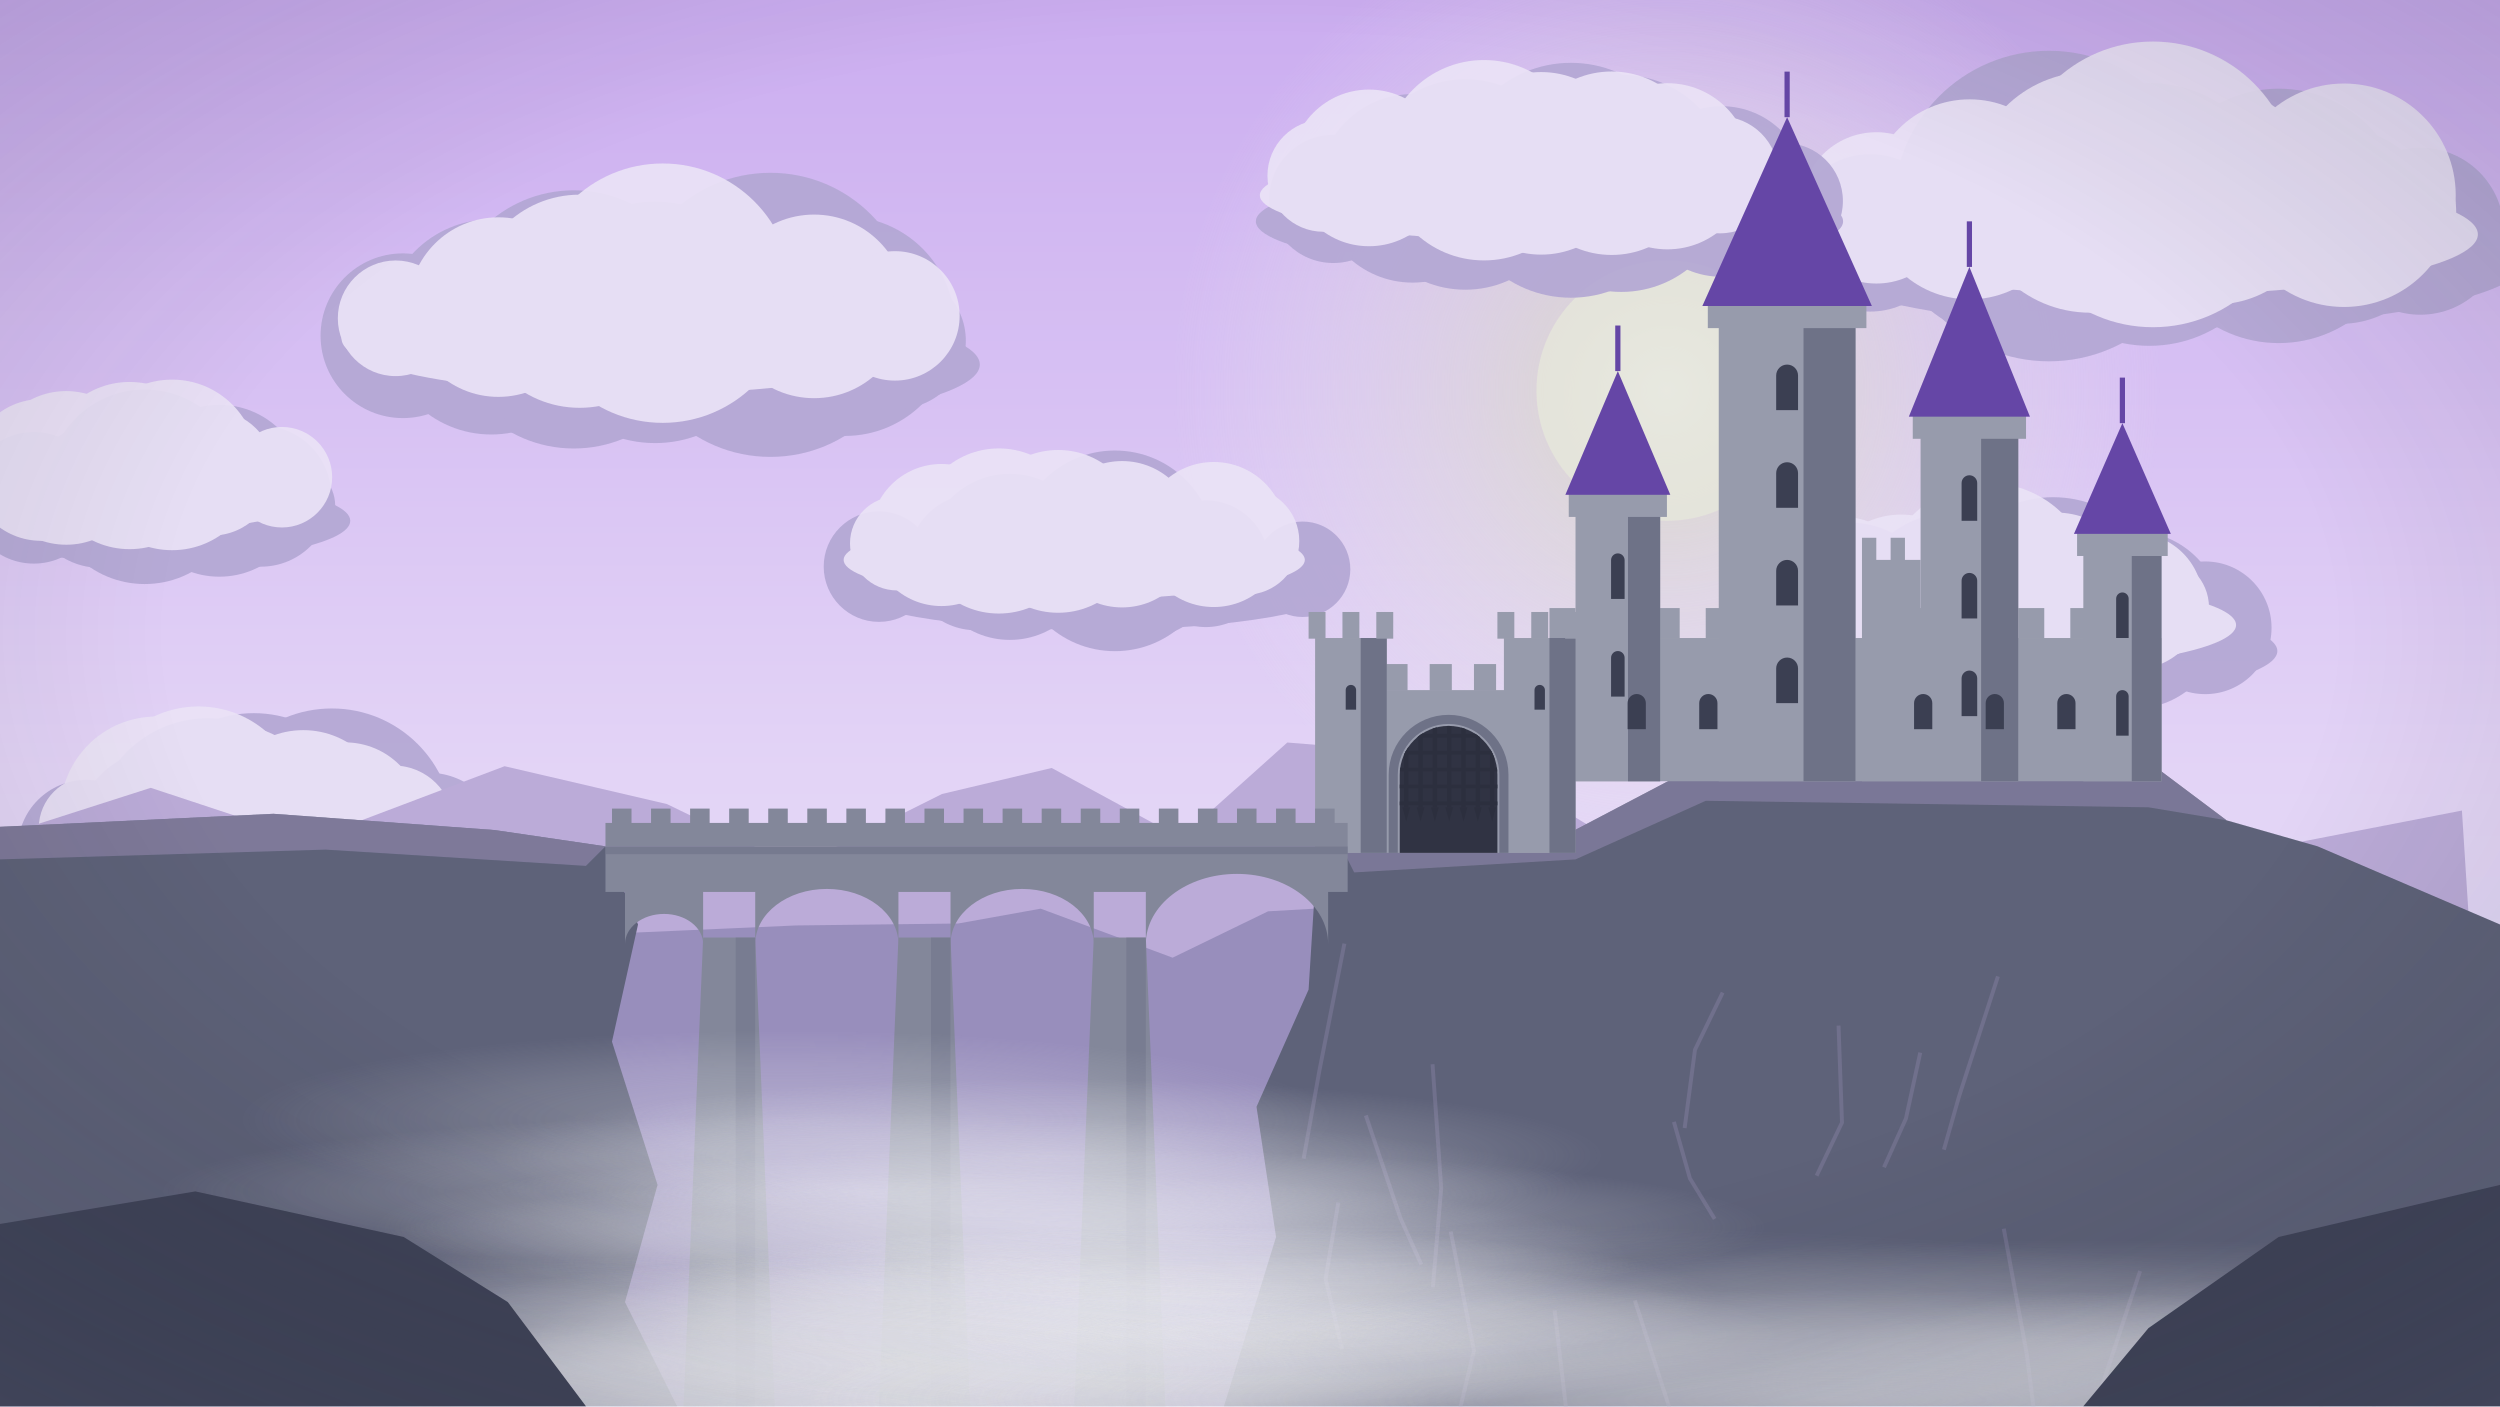
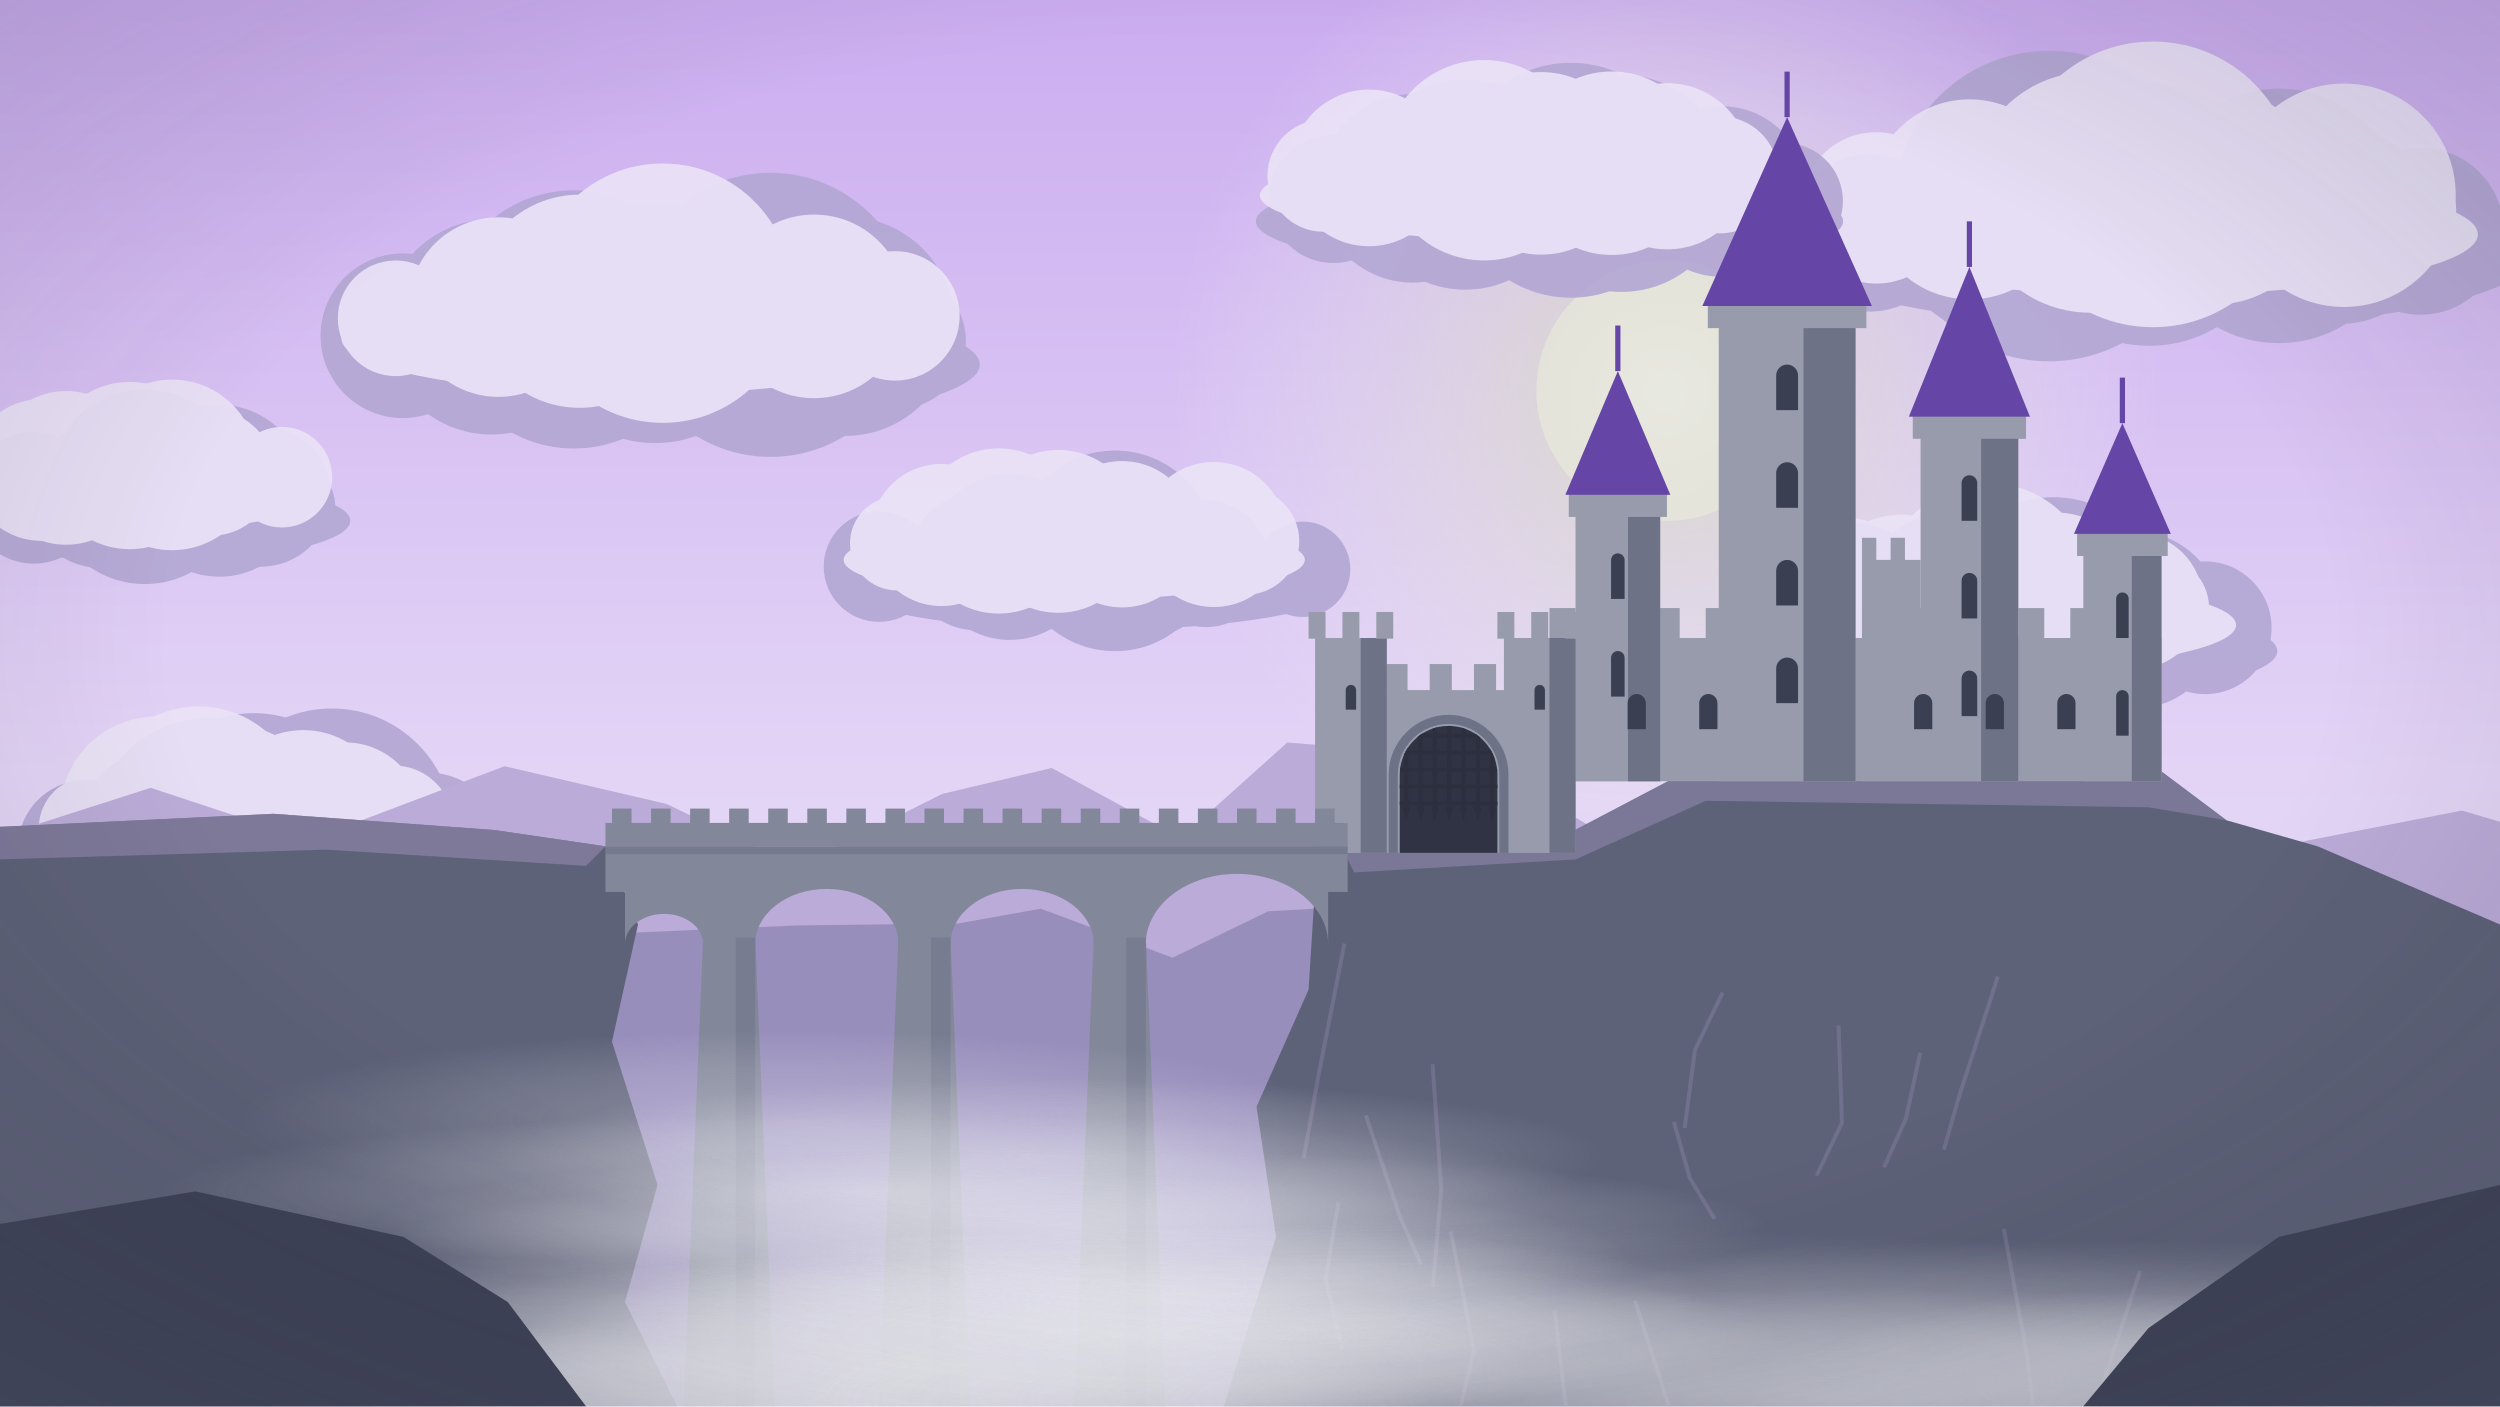
<svg xmlns="http://www.w3.org/2000/svg" viewBox="0 0 3840 2160" width="3840" height="2160">
  <defs>
    <linearGradient id="cas-ceu" x1="0" y1="0" x2="0" y2="1">
      <stop offset="0" stop-color="#CBADF0" />
      <stop offset="0.55" stop-color="#E3D4F6" />
      <stop offset="1" stop-color="#E0E3F7" />
    </linearGradient>
    <radialGradient id="cas-sol" cx="0.5" cy="0.5" r="0.5">
      <stop offset="0" stop-color="#F0F0F6" stop-opacity="0.95" />
      <stop offset="0.25" stop-color="#DFE2C9" stop-opacity="0.6" />
      <stop offset="1" stop-color="#F0F0F6" stop-opacity="0" />
    </radialGradient>
    <clipPath id="cas-grade">
      <path d="M 2150 1310 L 2150 1190 A 75 75 0 0 1 2300 1190 L 2300 1310 Z" />
    </clipPath>
    <radialGradient id="cas-bruma" cx="0.5" cy="0.5" r="0.5">
      <stop offset="0" stop-color="#F0F0F6" stop-opacity="0.9" />
      <stop offset="0.6" stop-color="#F0F0F6" stop-opacity="0.45" />
      <stop offset="1" stop-color="#F0F0F6" stop-opacity="0" />
    </radialGradient>
    <radialGradient id="cas-vin" cx="0.5" cy="0.45" r="0.78">
      <stop offset="0.55" stop-color="#000000" stop-opacity="0" />
      <stop offset="1" stop-color="#4A4F67" stop-opacity="0.22" />
    </radialGradient>
  </defs>
  <rect x="0" y="0" width="3840" height="2160" fill="url(#cas-ceu)" />
  <circle cx="2560" cy="600" r="760" fill="url(#cas-sol)" />
  <circle cx="2560" cy="600" r="200" fill="#E6E7DB" opacity="0.8" />
  <g fill="#B3A7D4" opacity="0.92">
    <circle cx="132.7" cy="1303.2" r="105.3" />
    <circle cx="254.3" cy="1290.5" r="141.6" />
    <circle cx="319.1" cy="1278.6" r="175.4" />
    <circle cx="389.8" cy="1276.6" r="181.2" />
    <circle cx="509.7" cy="1274.7" r="186.5" />
    <circle cx="566.9" cy="1293" r="134.2" />
    <circle cx="658.1" cy="1300.3" r="113.4" />
    <ellipse cx="410" cy="1340" rx="352" ry="85.5" />
  </g>
  <g fill="#EAE3F6" opacity="0.92">
    <circle cx="139" cy="1272.2" r="79.5" />
    <circle cx="240.2" cy="1248.3" r="147.7" />
    <circle cx="304.9" cy="1244.3" r="159.2" />
    <circle cx="359.8" cy="1251.9" r="137.6" />
    <circle cx="465.8" cy="1253.7" r="132.2" />
    <circle cx="530" cy="1258.6" r="118.3" />
    <circle cx="604.7" cy="1267.8" r="91.9" />
    <ellipse cx="380" cy="1300" rx="323.8" ry="77" />
  </g>
  <g fill="#B3A7D4" opacity="0.92">
    <circle cx="618.9" cy="515.7" r="126.5" />
    <circle cx="754.6" cy="502.2" r="165.2" />
    <circle cx="881.4" cy="490.6" r="198.3" />
    <circle cx="1006.2" cy="495.1" r="185.5" />
    <circle cx="1183.4" cy="483.6" r="218.2" />
    <circle cx="1297.8" cy="501" r="168.6" />
    <circle cx="1379.1" cy="523.4" r="104.4" />
    <ellipse cx="1010" cy="560" rx="495" ry="94.5" />
  </g>
  <g fill="#EAE3F6" opacity="0.92">
    <circle cx="607.7" cy="488.9" r="88.8" />
    <circle cx="765.5" cy="471.7" r="137.9" />
    <circle cx="890.4" cy="462.7" r="163.7" />
    <circle cx="1017.9" cy="450.3" r="199.2" />
    <circle cx="1056.9" cy="466" r="154.2" />
    <circle cx="1250.5" cy="470.6" r="141" />
    <circle cx="1374.6" cy="485.2" r="99.4" />
    <ellipse cx="980" cy="520" rx="455.4" ry="85" />
  </g>
  <g fill="#B3A7D4" opacity="0.92">
    <circle cx="1350.1" cy="870.3" r="84.9" />
    <circle cx="1499.5" cy="863.3" r="104.8" />
    <circle cx="1551.1" cy="855.3" r="127.6" />
    <circle cx="1712.5" cy="846.1" r="154.1" />
    <circle cx="1753.3" cy="856.6" r="123.9" />
    <circle cx="1852.1" cy="865.9" r="97.3" />
    <circle cx="2000.8" cy="874.4" r="73.3" />
    <ellipse cx="1680" cy="900" rx="385" ry="67.5" />
  </g>
  <g fill="#EAE3F6" opacity="0.92">
    <circle cx="1377.8" cy="834.7" r="72.2" />
    <circle cx="1446.1" cy="821.8" r="109.1" />
    <circle cx="1534.2" cy="815.6" r="126.8" />
    <circle cx="1625.3" cy="816.2" r="125" />
    <circle cx="1723.5" cy="820.6" r="112.4" />
    <circle cx="1864.3" cy="821" r="111.4" />
    <circle cx="1913.4" cy="831.2" r="82.3" />
    <ellipse cx="1650" cy="860" rx="354.2" ry="60.8" />
  </g>
  <g fill="#B3A7D4" opacity="0.92">
    <circle cx="2872.5" cy="357.7" r="120.9" />
    <circle cx="3079.7" cy="336.6" r="181" />
    <circle cx="3147.2" cy="316.5" r="238.5" />
    <circle cx="3301.3" cy="329.4" r="201.8" />
    <circle cx="3500.1" cy="331.6" r="195.4" />
    <circle cx="3595.3" cy="347.5" r="149.9" />
    <circle cx="3717.6" cy="355.1" r="128.3" />
    <ellipse cx="3330" cy="400" rx="550" ry="103.5" />
  </g>
  <g fill="#EAE3F6" opacity="0.92">
    <circle cx="2882.1" cy="319.3" r="116.2" />
    <circle cx="3025.3" cy="306.2" r="153.6" />
    <circle cx="3210.8" cy="295.3" r="185" />
    <circle cx="3306.9" cy="283.2" r="219.4" />
    <circle cx="3402.2" cy="302" r="165.6" />
    <circle cx="3600.4" cy="299.9" r="171.6" />
    <circle cx="3671.2" cy="324.5" r="101.5" />
    <ellipse cx="3300" cy="360" rx="506" ry="93.2" />
  </g>
  <g fill="#B3A7D4" opacity="0.92">
    <circle cx="2772.5" cy="963.1" r="105.3" />
    <circle cx="2839.8" cy="948.8" r="146.3" />
    <circle cx="3000.5" cy="944.8" r="157.7" />
    <circle cx="3074" cy="950.5" r="141.3" />
    <circle cx="3153.5" cy="938.7" r="175" />
    <circle cx="3277.3" cy="952.3" r="136.3" />
    <circle cx="3387.2" cy="964.3" r="101.9" />
    <ellipse cx="3080" cy="1000" rx="418" ry="76.5" />
  </g>
  <g fill="#EAE3F6" opacity="0.92">
    <circle cx="2757.1" cy="932.8" r="77.8" />
    <circle cx="2827.5" cy="916.9" r="123.3" />
    <circle cx="2920" cy="916" r="125.6" />
    <circle cx="3054.2" cy="903.5" r="161.5" />
    <circle cx="3157.9" cy="915.2" r="127.9" />
    <circle cx="3279" cy="923.4" r="104.5" />
    <circle cx="3315.9" cy="933" r="77.1" />
    <ellipse cx="3050" cy="960" rx="384.6" ry="68.9" />
  </g>
  <g fill="#B3A7D4" opacity="0.92">
    <circle cx="-13" cy="777.1" r="65.6" />
    <circle cx="51.9" cy="764.6" r="101.1" />
    <circle cx="154" cy="761.1" r="111.1" />
    <circle cx="222.3" cy="747.7" r="149.4" />
    <circle cx="336.9" cy="753.8" r="132" />
    <circle cx="400.7" cy="762.1" r="108.3" />
    <circle cx="449.9" cy="777.3" r="65" />
    <ellipse cx="230" cy="800" rx="308" ry="63" />
  </g>
  <g fill="#EAE3F6" opacity="0.92">
    <circle cx="-45.6" cy="732.9" r="77.4" />
    <circle cx="63.2" cy="721.9" r="108.8" />
    <circle cx="101.7" cy="718.7" r="118" />
    <circle cx="199.1" cy="715.1" r="128.4" />
    <circle cx="264.3" cy="714.1" r="131" />
    <circle cx="325.3" cy="726.3" r="96.3" />
    <circle cx="433" cy="733" r="77.2" />
    <ellipse cx="200" cy="760" rx="283.4" ry="56.7" />
  </g>
  <g fill="#B3A7D4" opacity="0.92">
    <circle cx="2048" cy="305.6" r="98.4" />
    <circle cx="2169.8" cy="289.3" r="144.8" />
    <circle cx="2250.7" cy="283.4" r="161.6" />
    <circle cx="2412.9" cy="276.9" r="180.4" />
    <circle cx="2490.3" cy="281.7" r="166.7" />
    <circle cx="2644.1" cy="294.1" r="131" />
    <circle cx="2741.7" cy="308.8" r="89" />
    <ellipse cx="2380" cy="340" rx="451" ry="76.5" />
  </g>
  <g fill="#EAE3F6" opacity="0.92">
    <circle cx="2032.9" cy="269.9" r="86.1" />
    <circle cx="2102.8" cy="257.9" r="120.3" />
    <circle cx="2279.4" cy="246.1" r="153.9" />
    <circle cx="2367.2" cy="250.9" r="140.2" />
    <circle cx="2475.5" cy="250.7" r="140.9" />
    <circle cx="2561.1" cy="255.4" r="127.6" />
    <circle cx="2641.9" cy="268.6" r="89.8" />
    <ellipse cx="2350" cy="300" rx="414.9" ry="68.9" />
  </g>
-   <polygon points="0,2160 -50,1300.3 231.5,1210.1 474.7,1290.5 775,1176.9 1024.3,1235 1223.2,1331.4 1446.8,1219.6 1615.4,1179.6 1813.6,1287.3 1977.3,1140.5 2267.8,1164 2535.9,1325.5 2751.7,1236.5 2928.8,1149.2 3151.9,1302.3 3456.7,1308 3781.5,1245 3840,2160" fill="#BBABD8" />
+   <polygon points="0,2160 -50,1300.3 231.5,1210.1 474.7,1290.5 775,1176.9 1024.3,1235 1223.2,1331.4 1446.8,1219.6 1615.4,1179.6 1813.6,1287.3 1977.3,1140.5 2267.8,1164 2535.9,1325.5 2751.7,1236.5 2928.8,1149.2 3151.9,1302.3 3456.7,1308 3781.5,1245 3900,1280 3900,2160" fill="#BBABD8" />
  <polygon points="0,2160 -50,1385.5 89.7,1508.9 349.5,1487.7 486.3,1426 654.7,1394.6 807.2,1385.3 971.9,1432.6 1222.4,1421.5 1471.7,1418.5 1598.5,1395.7 1801.1,1471 1947.7,1399.8 2149.3,1388.2 2377.6,1385.1 2576.9,1419.8 2782.6,1477.9 3036.6,1470.8 3265.9,1386 3477,1493.2 3712.6,1423.9 3858.5,1505.5 3840,2160" fill="#988EBC" />
  <polygon points="0,1270 420,1250 760,1275 930,1300 980,1420 940,1600 1010,1820 960,2000 1040,2160 0,2160" fill="#5E6279" />
  <polygon points="0,1270 420,1250 760,1275 930,1300 900,1330 500,1305 0,1320" fill="#9289AF" opacity="0.6" />
  <polygon points="1880,2160 1960,1900 1930,1700 2010,1520 2020,1360 2060,1300 2400,1285 2600,1180 3300,1170 3420,1260 3560,1300 3840,1420 3840,2160" fill="#5E6279" />
  <polygon points="2060,1300 2400,1285 2600,1180 3300,1170 3420,1260 3300,1240 2620,1230 2420,1320 2080,1340" fill="#9289AF" opacity="0.55" />
  <path d="M 3077.8 1887.3 l 35.4 193.1 l 19.2 152.2" fill="none" stroke="#9289AF" stroke-width="6" opacity="0.35" />
  <path d="M 2097.9 1713.3 l 53.2 157.9 l 32.1 71.3" fill="none" stroke="#9289AF" stroke-width="6" opacity="0.35" />
  <path d="M 2824 1575.3 l 5.3 148.9 l -39 81.7" fill="none" stroke="#9289AF" stroke-width="6" opacity="0.35" />
  <path d="M 2511.1 1997.3 l 31.9 99.2 l 23.8 73.9" fill="none" stroke="#9289AF" stroke-width="6" opacity="0.35" />
  <path d="M 3068.8 1499.8 l -59.8 184.6 l -23.2 81.5" fill="none" stroke="#9289AF" stroke-width="6" opacity="0.35" />
  <path d="M 3671 1969.6 l -25.3 195.4 l 3.1 127.8" fill="none" stroke="#9289AF" stroke-width="6" opacity="0.35" />
  <path d="M 2387.9 2012.8 l 22.9 196 l 31.5 89.9" fill="none" stroke="#9289AF" stroke-width="6" opacity="0.35" />
  <path d="M 2646 1524.6 l -42.5 87.8 l -15.9 120.3" fill="none" stroke="#9289AF" stroke-width="6" opacity="0.35" />
  <path d="M 2055.6 1847.1 l -19.5 117.2 l 25.5 108.1" fill="none" stroke="#9289AF" stroke-width="6" opacity="0.35" />
  <path d="M 2571.1 1723.2 l 24.6 86.8 l 38 62.3" fill="none" stroke="#9289AF" stroke-width="6" opacity="0.35" />
  <path d="M 3287.2 1952.3 l -57.8 174.5 l -10.7 117.9" fill="none" stroke="#9289AF" stroke-width="6" opacity="0.35" />
  <path d="M 2065 1449.4 l -38.3 194.6 l -24.3 135.6" fill="none" stroke="#9289AF" stroke-width="6" opacity="0.35" />
  <path d="M 3583.9 2013.5 l -18.7 122.6 l 2 137.6" fill="none" stroke="#9289AF" stroke-width="6" opacity="0.35" />
  <path d="M 2228.3 1891.5 l 35.7 183.2 l -37.1 154.6" fill="none" stroke="#9289AF" stroke-width="6" opacity="0.35" />
  <path d="M 2200.4 1634.7 l 13.3 190.2 l -12.8 152.4" fill="none" stroke="#9289AF" stroke-width="6" opacity="0.35" />
  <path d="M 2949.5 1616.8 l -22 101.3 l -33.7 74.9" fill="none" stroke="#9289AF" stroke-width="6" opacity="0.35" />
  <rect x="2380" y="980" width="940" height="220" fill="#979BAC" />
  <rect x="2380" y="934" width="40" height="47" fill="#979BAC" />
  <rect x="2460" y="934" width="40" height="47" fill="#979BAC" />
  <rect x="2540" y="934" width="40" height="47" fill="#979BAC" />
  <rect x="2620" y="934" width="40" height="47" fill="#979BAC" />
  <rect x="2700" y="934" width="40" height="47" fill="#979BAC" />
  <rect x="2780" y="934" width="40" height="47" fill="#979BAC" />
  <rect x="2860" y="934" width="40" height="47" fill="#979BAC" />
  <rect x="2940" y="934" width="40" height="47" fill="#979BAC" />
  <rect x="3020" y="934" width="40" height="47" fill="#979BAC" />
  <rect x="3100" y="934" width="40" height="47" fill="#979BAC" />
  <rect x="3180" y="934" width="40" height="47" fill="#979BAC" />
  <rect x="3260" y="934" width="40" height="47" fill="#979BAC" />
  <rect x="2640" y="470" width="210" height="730" fill="#979BAC" />
  <rect x="2770.2" y="470" width="79.8" height="730" fill="#6E7287" />
  <rect x="2623.2" y="464" width="243.6" height="40" fill="#979BAC" />
  <polygon points="2614.8,470 2745,180 2875.2,470" fill="#6546A6" />
  <line x1="2745" y1="180" x2="2745" y2="110" stroke="#6546A6" stroke-width="8" />
  <path d="M 2728.2 630 L 2728.2 576.8 A 16.8 16.8 0 0 1 2761.8 576.8 L 2761.8 630 Z" fill="#3B3F52" />
  <path d="M 2728.2 780 L 2728.2 726.8 A 16.8 16.8 0 0 1 2761.8 726.8 L 2761.8 780 Z" fill="#3B3F52" />
  <path d="M 2728.2 930 L 2728.2 876.8 A 16.8 16.8 0 0 1 2761.8 876.8 L 2761.8 930 Z" fill="#3B3F52" />
  <path d="M 2728.2 1080 L 2728.2 1026.8 A 16.8 16.8 0 0 1 2761.8 1026.8 L 2761.8 1080 Z" fill="#3B3F52" />
  <rect x="2420" y="760" width="130" height="440" fill="#979BAC" />
  <rect x="2500.6" y="760" width="49.4" height="440" fill="#6E7287" />
  <rect x="2409.6" y="754" width="150.8" height="40" fill="#979BAC" />
  <polygon points="2404.4,760 2485,570 2565.6,760" fill="#6546A6" />
  <line x1="2485" y1="570" x2="2485" y2="500" stroke="#6546A6" stroke-width="8" />
  <path d="M 2474.6 920 L 2474.6 860.4 A 10.4 10.4 0 0 1 2495.4 860.4 L 2495.4 920 Z" fill="#3B3F52" />
  <path d="M 2474.6 1070 L 2474.6 1010.4 A 10.4 10.4 0 0 1 2495.4 1010.4 L 2495.4 1070 Z" fill="#3B3F52" />
  <rect x="2950" y="640" width="150" height="560" fill="#979BAC" />
  <rect x="3043" y="640" width="57" height="560" fill="#6E7287" />
  <rect x="2938" y="634" width="174" height="40" fill="#979BAC" />
  <polygon points="2932,640 3025,410 3118,640" fill="#6546A6" />
  <line x1="3025" y1="410" x2="3025" y2="340" stroke="#6546A6" stroke-width="8" />
  <path d="M 3013 800 L 3013 742 A 12 12 0 0 1 3037 742 L 3037 800 Z" fill="#3B3F52" />
  <path d="M 3013 950 L 3013 892 A 12 12 0 0 1 3037 892 L 3037 950 Z" fill="#3B3F52" />
  <path d="M 3013 1100 L 3013 1042 A 12 12 0 0 1 3037 1042 L 3037 1100 Z" fill="#3B3F52" />
  <rect x="3200" y="820" width="120" height="380" fill="#979BAC" />
  <rect x="3274.4" y="820" width="45.6" height="380" fill="#6E7287" />
  <rect x="3190.4" y="814" width="139.2" height="40" fill="#979BAC" />
  <polygon points="3185.6,820 3260,650 3334.4,820" fill="#6546A6" />
  <line x1="3260" y1="650" x2="3260" y2="580" stroke="#6546A6" stroke-width="8" />
  <path d="M 3250.4 980 L 3250.4 919.6 A 9.6 9.6 0 0 1 3269.6 919.6 L 3269.6 980 Z" fill="#3B3F52" />
  <path d="M 3250.4 1130 L 3250.4 1069.6 A 9.6 9.6 0 0 1 3269.6 1069.6 L 3269.6 1130 Z" fill="#3B3F52" />
  <rect x="2860" y="860" width="90" height="340" fill="#979BAC" />
  <rect x="2860" y="826" width="22" height="35" fill="#979BAC" />
  <rect x="2904" y="826" width="22" height="35" fill="#979BAC" />
  <path d="M 2500 1120 L 2500 1080 A 14 14 0 0 1 2528 1080 L 2528 1120 Z" fill="#3B3F52" />
  <path d="M 2610 1120 L 2610 1080 A 14 14 0 0 1 2638 1080 L 2638 1120 Z" fill="#3B3F52" />
  <path d="M 2940 1120 L 2940 1080 A 14 14 0 0 1 2968 1080 L 2968 1120 Z" fill="#3B3F52" />
  <path d="M 3050 1120 L 3050 1080 A 14 14 0 0 1 3078 1080 L 3078 1120 Z" fill="#3B3F52" />
  <path d="M 3160 1120 L 3160 1080 A 14 14 0 0 1 3188 1080 L 3188 1120 Z" fill="#3B3F52" />
  <rect x="2060" y="1060" width="330" height="250" fill="#979BAC" />
  <rect x="2060" y="1020" width="34" height="41" fill="#979BAC" />
  <rect x="2128" y="1020" width="34" height="41" fill="#979BAC" />
  <rect x="2196" y="1020" width="34" height="41" fill="#979BAC" />
  <rect x="2264" y="1020" width="34" height="41" fill="#979BAC" />
  <rect x="2332" y="1020" width="34" height="41" fill="#979BAC" />
  <rect x="2020" y="980" width="110" height="330" fill="#979BAC" />
  <rect x="2090" y="980" width="40" height="330" fill="#6E7287" />
  <rect x="2010" y="940" width="26" height="41" fill="#979BAC" />
  <rect x="2062" y="940" width="26" height="41" fill="#979BAC" />
  <rect x="2114" y="940" width="26" height="41" fill="#979BAC" />
  <path d="M 2067 1090 L 2067 1060 A 8 8 0 0 1 2083 1060 L 2083 1090 Z" fill="#3B3F52" />
  <rect x="2310" y="980" width="110" height="330" fill="#979BAC" />
  <rect x="2380" y="980" width="40" height="330" fill="#6E7287" />
  <rect x="2300" y="940" width="26" height="41" fill="#979BAC" />
  <rect x="2352" y="940" width="26" height="41" fill="#979BAC" />
  <rect x="2404" y="940" width="26" height="41" fill="#979BAC" />
  <path d="M 2357 1090 L 2357 1060 A 8 8 0 0 1 2373 1060 L 2373 1090 Z" fill="#3B3F52" />
  <path d="M 2150 1310 L 2150 1190 A 75 75 0 0 1 2300 1190 L 2300 1310 Z" fill="#303343" />
  <g clip-path="url(#cas-grade)">
    <line x1="2160" y1="1100" x2="2160" y2="1240" stroke="#2C2F3E" stroke-width="7" />
    <polygon points="2154,1240 2166,1240 2160,1262" fill="#2C2F3E" />
    <line x1="2182" y1="1100" x2="2182" y2="1240" stroke="#2C2F3E" stroke-width="7" />
    <polygon points="2176,1240 2188,1240 2182,1262" fill="#2C2F3E" />
    <line x1="2204" y1="1100" x2="2204" y2="1240" stroke="#2C2F3E" stroke-width="7" />
    <polygon points="2198,1240 2210,1240 2204,1262" fill="#2C2F3E" />
    <line x1="2226" y1="1100" x2="2226" y2="1240" stroke="#2C2F3E" stroke-width="7" />
    <polygon points="2220,1240 2232,1240 2226,1262" fill="#2C2F3E" />
    <line x1="2248" y1="1100" x2="2248" y2="1240" stroke="#2C2F3E" stroke-width="7" />
    <polygon points="2242,1240 2254,1240 2248,1262" fill="#2C2F3E" />
    <line x1="2270" y1="1100" x2="2270" y2="1240" stroke="#2C2F3E" stroke-width="7" />
    <polygon points="2264,1240 2276,1240 2270,1262" fill="#2C2F3E" />
    <line x1="2292" y1="1100" x2="2292" y2="1240" stroke="#2C2F3E" stroke-width="7" />
    <polygon points="2286,1240 2298,1240 2292,1262" fill="#2C2F3E" />
    <line x1="2150" y1="1130" x2="2300" y2="1130" stroke="#2C2F3E" stroke-width="6" />
    <line x1="2150" y1="1156" x2="2300" y2="1156" stroke="#2C2F3E" stroke-width="6" />
    <line x1="2150" y1="1182" x2="2300" y2="1182" stroke="#2C2F3E" stroke-width="6" />
    <line x1="2150" y1="1208" x2="2300" y2="1208" stroke="#2C2F3E" stroke-width="6" />
    <line x1="2150" y1="1234" x2="2300" y2="1234" stroke="#2C2F3E" stroke-width="6" />
  </g>
  <path d="M 2140 1310 L 2140 1190 A 85 85 0 0 1 2310 1190 L 2310 1310" fill="none" stroke="#6E7287" stroke-width="14" />
-   <path d="M 930 1300 L 2070 1300 L 2070 1370 L 2040 1370 L 2040 1450 A 140 107.7 0 0 0 1760 1450 L 1760 1370 L 1680 1370 L 1680 1450 A 110 84.6 0 0 0 1460 1450 L 1460 1370 L 1380 1370 L 1380 1450 A 110 84.6 0 0 0 1160 1450 L 1160 1370 L 1080 1370 L 1080 1450 A 60 46.2 0 0 0 960 1450 L 960 1370 L 930 1370 Z" fill="#83879A" />
+   <path d="M 930 1300 L 2070 1300 L 2070 1370 L 2040 1370 L 2040 1450 A 140 107.7 0 0 0 1760 1450 L 1680 1450 A 110 84.6 0 0 0 1460 1450 L 1380 1450 A 110 84.6 0 0 0 1160 1450 L 1080 1450 A 60 46.2 0 0 0 960 1450 L 960 1370 L 930 1370 Z" fill="#83879A" />
  <polygon points="1080,1440 1160,1440 1190,2160 1050,2160" fill="#83879A" />
  <rect x="1130" y="1440" width="30" height="720" fill="#6E7287" opacity="0.5" />
  <polygon points="1380,1440 1460,1440 1490,2160 1350,2160" fill="#83879A" />
  <rect x="1430" y="1440" width="30" height="720" fill="#6E7287" opacity="0.5" />
  <polygon points="1680,1440 1760,1440 1790,2160 1650,2160" fill="#83879A" />
  <rect x="1730" y="1440" width="30" height="720" fill="#6E7287" opacity="0.5" />
  <rect x="930" y="1264" width="1140" height="36" fill="#83879A" />
  <rect x="940" y="1242" width="30" height="24" fill="#83879A" />
  <rect x="1000" y="1242" width="30" height="24" fill="#83879A" />
  <rect x="1060" y="1242" width="30" height="24" fill="#83879A" />
  <rect x="1120" y="1242" width="30" height="24" fill="#83879A" />
  <rect x="1180" y="1242" width="30" height="24" fill="#83879A" />
  <rect x="1240" y="1242" width="30" height="24" fill="#83879A" />
  <rect x="1300" y="1242" width="30" height="24" fill="#83879A" />
  <rect x="1360" y="1242" width="30" height="24" fill="#83879A" />
  <rect x="1420" y="1242" width="30" height="24" fill="#83879A" />
  <rect x="1480" y="1242" width="30" height="24" fill="#83879A" />
  <rect x="1540" y="1242" width="30" height="24" fill="#83879A" />
  <rect x="1600" y="1242" width="30" height="24" fill="#83879A" />
  <rect x="1660" y="1242" width="30" height="24" fill="#83879A" />
  <rect x="1720" y="1242" width="30" height="24" fill="#83879A" />
  <rect x="1780" y="1242" width="30" height="24" fill="#83879A" />
  <rect x="1840" y="1242" width="30" height="24" fill="#83879A" />
  <rect x="1900" y="1242" width="30" height="24" fill="#83879A" />
  <rect x="1960" y="1242" width="30" height="24" fill="#83879A" />
  <rect x="2020" y="1242" width="30" height="24" fill="#83879A" />
  <rect x="930" y="1300" width="1140" height="12" fill="#6E7287" opacity="0.6" />
  <ellipse cx="1207.4" cy="1720" rx="845" ry="137.5" fill="url(#cas-bruma)" opacity="0.32" />
  <ellipse cx="1610.3" cy="1775" rx="855.5" ry="117.9" fill="url(#cas-bruma)" opacity="0.38" />
  <ellipse cx="1339.1" cy="1830" rx="1103" ry="120.3" fill="url(#cas-bruma)" opacity="0.44" />
  <ellipse cx="1644.4" cy="1885" rx="1064.9" ry="119.6" fill="url(#cas-bruma)" opacity="0.50" />
  <ellipse cx="1521.4" cy="1940" rx="979.1" ry="138.9" fill="url(#cas-bruma)" opacity="0.56" />
  <ellipse cx="1797.8" cy="1995" rx="837.2" ry="111.4" fill="url(#cas-bruma)" opacity="0.62" />
  <ellipse cx="1763.9" cy="2050" rx="961.2" ry="123.9" fill="url(#cas-bruma)" opacity="0.68" />
  <ellipse cx="1398.2" cy="2105" rx="946" ry="176.9" fill="url(#cas-bruma)" opacity="0.74" />
  <ellipse cx="1326.2" cy="2160" rx="886.8" ry="150.9" fill="url(#cas-bruma)" opacity="0.80" />
  <ellipse cx="2101.9" cy="2050" rx="1672.2" ry="170" fill="url(#cas-bruma)" opacity="0.30" />
  <ellipse cx="3220.5" cy="2075" rx="1313.3" ry="170" fill="url(#cas-bruma)" opacity="0.38" />
  <ellipse cx="782.8" cy="2100" rx="1601.8" ry="170" fill="url(#cas-bruma)" opacity="0.46" />
  <ellipse cx="3797.7" cy="2125" rx="1118.2" ry="170" fill="url(#cas-bruma)" opacity="0.54" />
  <ellipse cx="2822.6" cy="2150" rx="1621" ry="170" fill="url(#cas-bruma)" opacity="0.62" />
  <polygon points="0,1880 300,1830 620,1900 780,2000 900,2160 0,2160" fill="#3F4358" />
  <polygon points="3840,1820 3500,1900 3300,2040 3200,2160 3840,2160" fill="#3F4358" />
  <rect x="0" y="0" width="3840" height="2160" fill="url(#cas-vin)" />
</svg>
